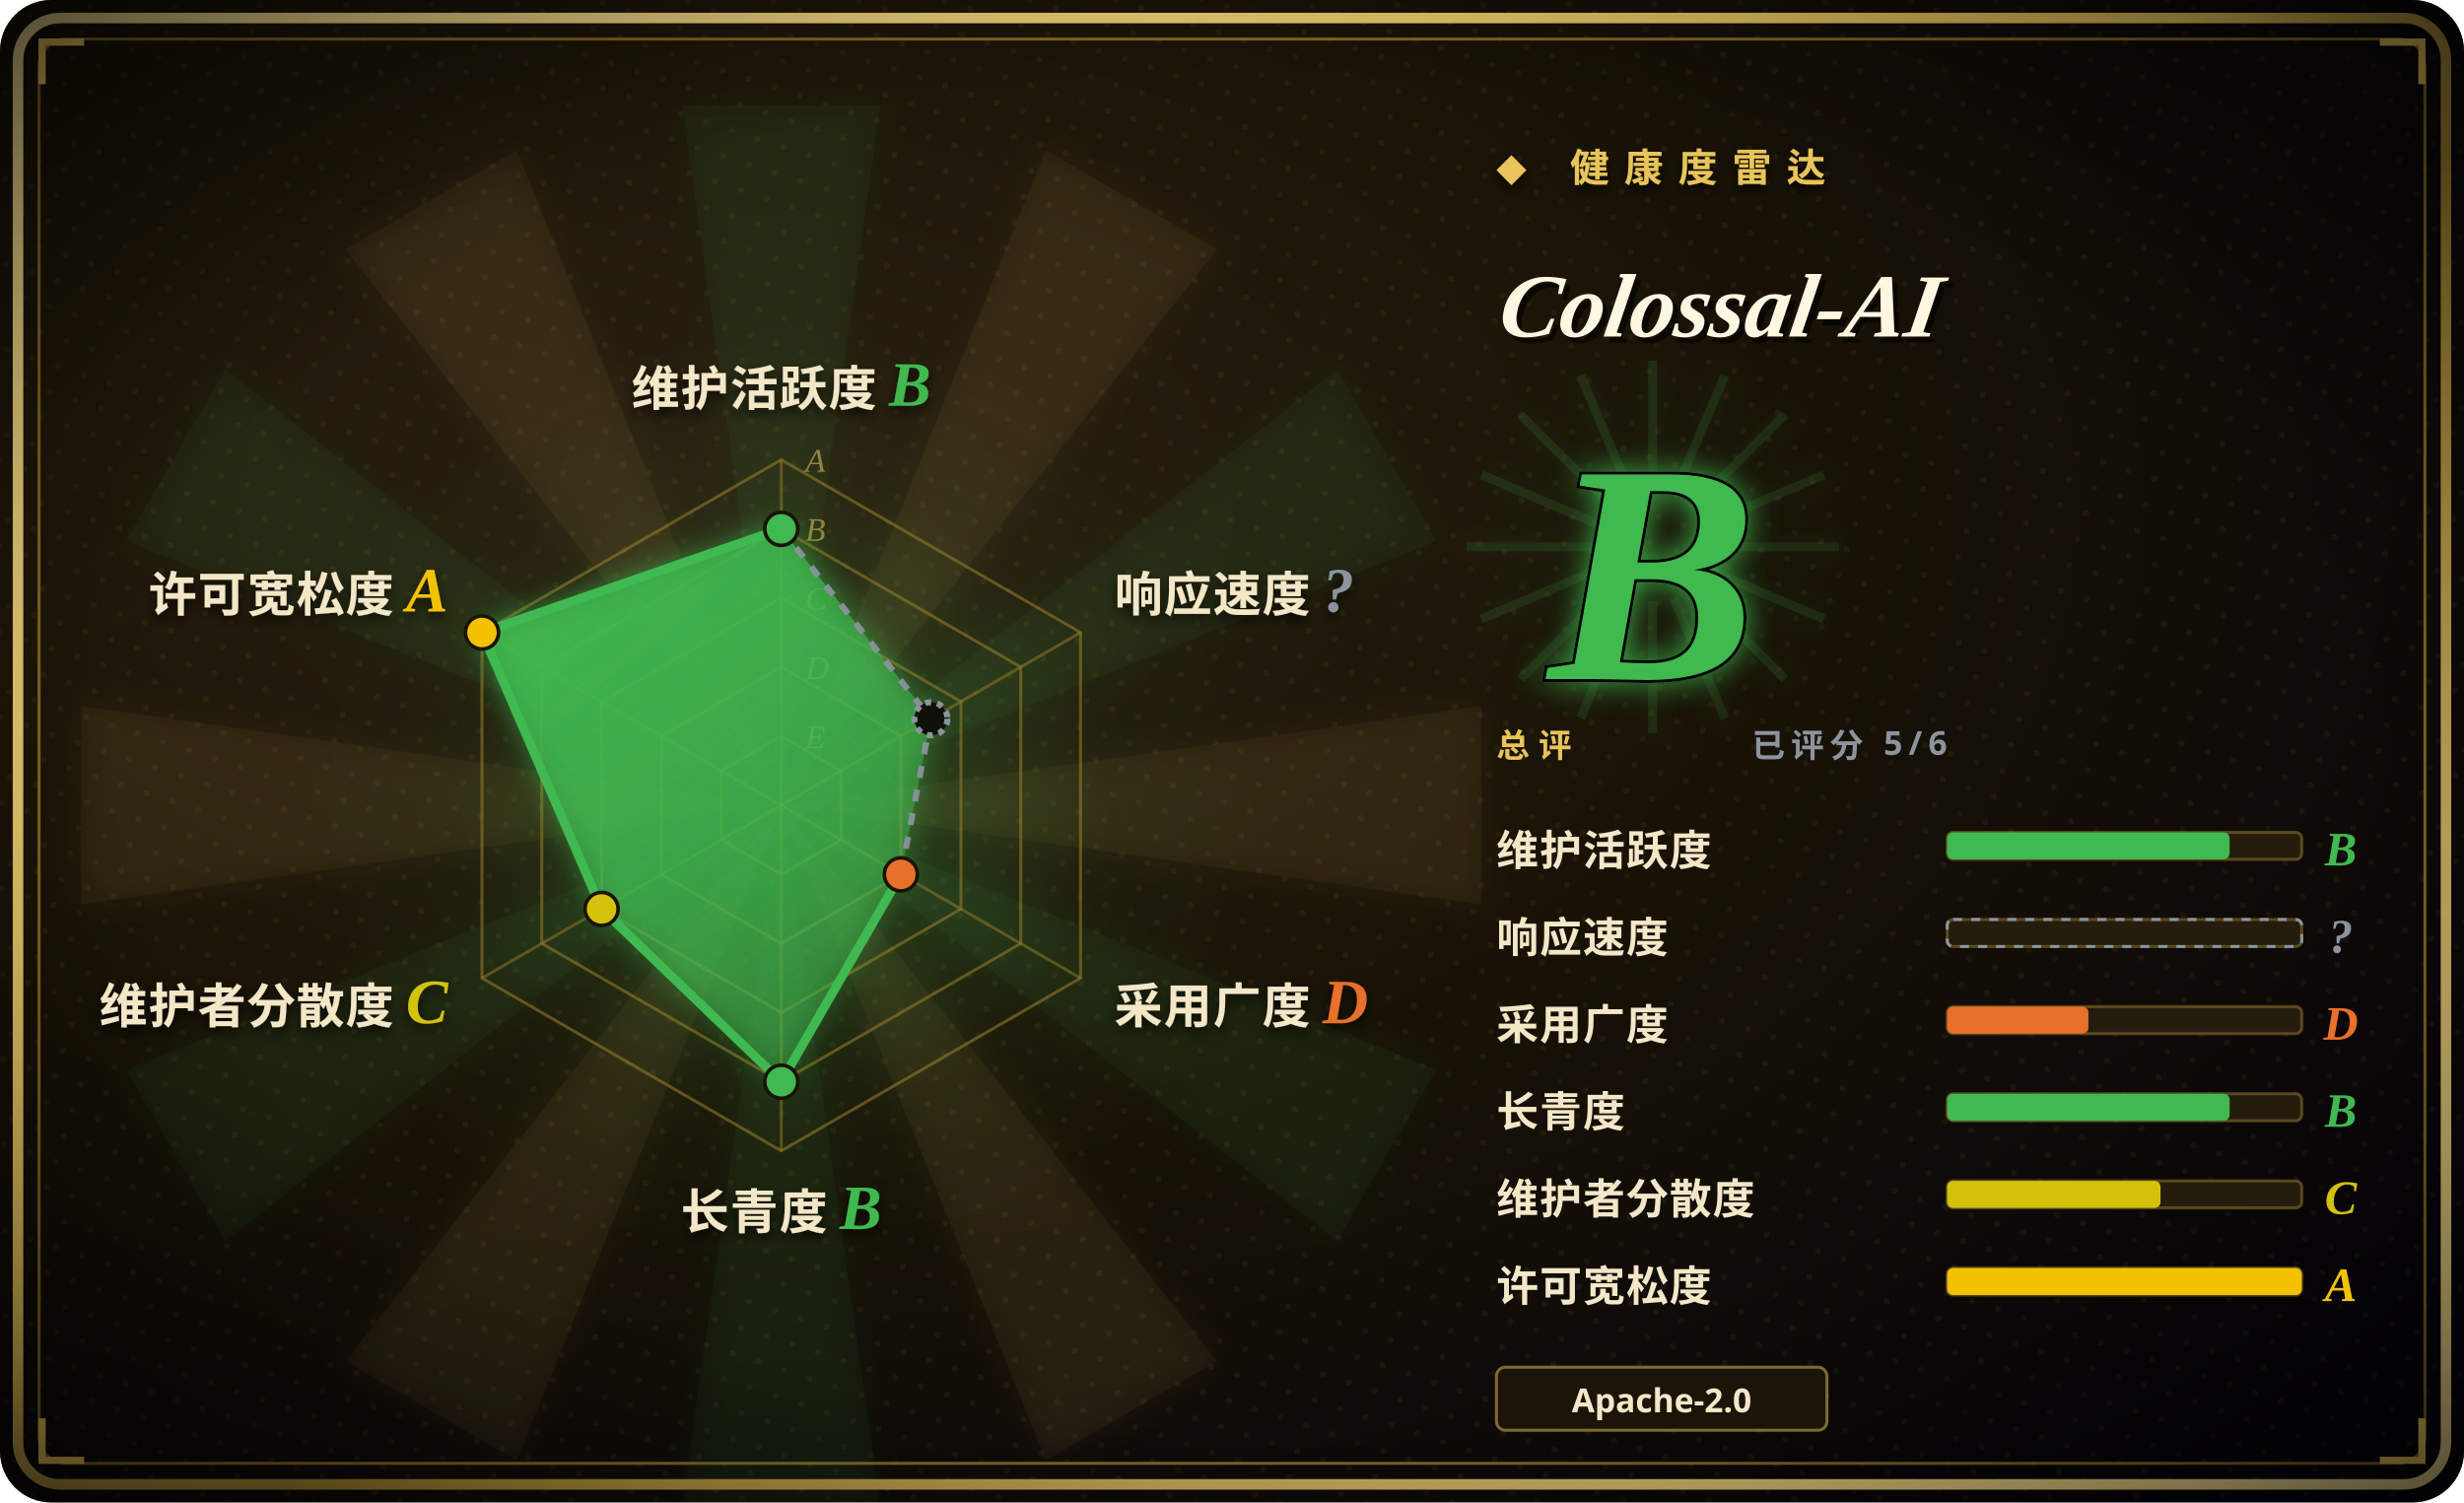
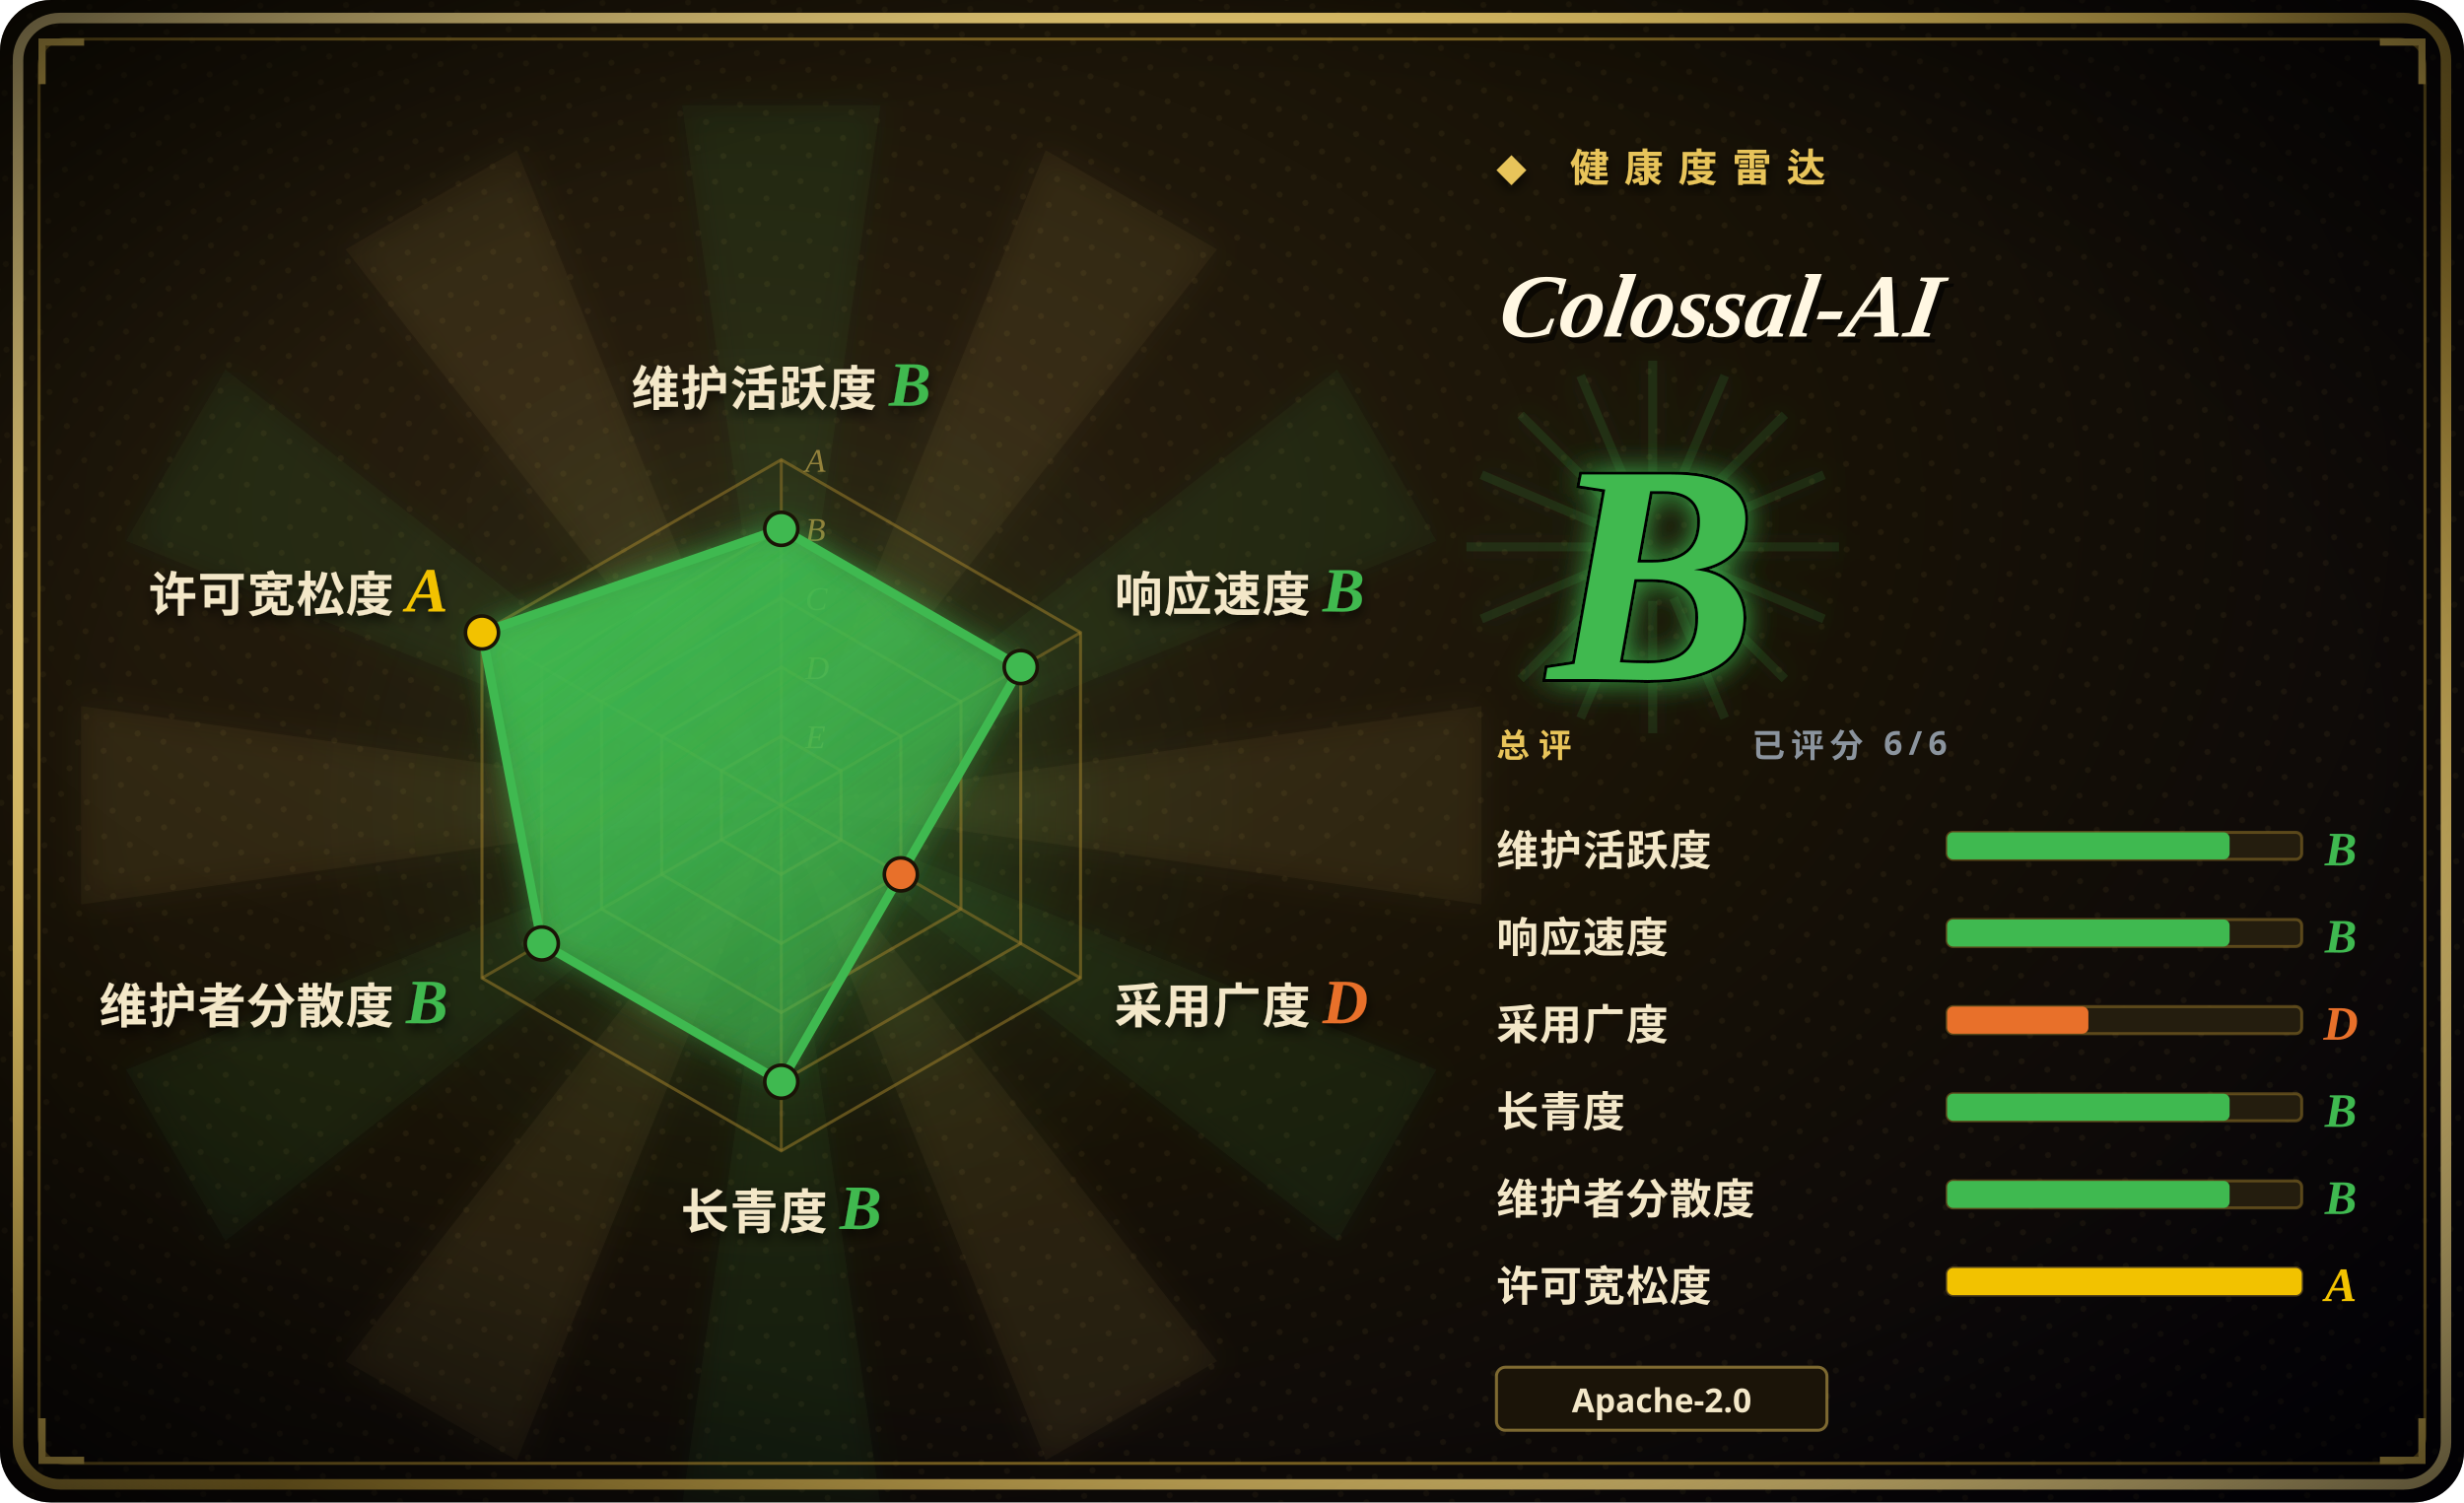
<svg xmlns="http://www.w3.org/2000/svg" width="820" height="500" viewBox="0 0 820 500">
  <defs>
    <radialGradient id="bg" cx="30%" cy="34%" r="90%">
      <stop offset="0%" stop-color="#2a2010" />
      <stop offset="48%" stop-color="#181206" />
      <stop offset="100%" stop-color="#05030a" />
    </radialGradient>
    <radialGradient id="vig" cx="50%" cy="50%" r="72%">
      <stop offset="62%" stop-color="#000000" stop-opacity="0" />
      <stop offset="100%" stop-color="#000000" stop-opacity="0.72" />
    </radialGradient>
    <linearGradient id="frame" x1="0" y1="0" x2="1" y2="1">
      <stop offset="0%" stop-color="#f6dd92" />
      <stop offset="45%" stop-color="#E8C45A" />
      <stop offset="55%" stop-color="#9c7d2a" />
      <stop offset="100%" stop-color="#f6dd92" />
    </linearGradient>
    <linearGradient id="poly" x1="0" y1="0" x2="0.7" y2="1">
      <stop offset="0%" stop-color="#3FB950" stop-opacity="0.92" />
      <stop offset="100%" stop-color="#3FB950" stop-opacity="0.34" />
    </linearGradient>
    <radialGradient id="halo" cx="50%" cy="50%" r="50%">
      <stop offset="0%" stop-color="#3FB950" stop-opacity="0.34" />
      <stop offset="68%" stop-color="#3FB950" stop-opacity="0.04" />
      <stop offset="100%" stop-color="#3FB950" stop-opacity="0" />
    </radialGradient>
    <filter id="glow" x="-60%" y="-60%" width="220%" height="220%">
      <feGaussianBlur stdDeviation="5" result="b" />
      <feMerge>
        <feMergeNode in="b" />
        <feMergeNode in="SourceGraphic" />
      </feMerge>
    </filter>
    <filter id="soft" x="-30%" y="-30%" width="160%" height="160%">
      <feDropShadow dx="0" dy="2" stdDeviation="2" flood-color="#000" flood-opacity="0.7" />
    </filter>
    <pattern id="halftone" width="9" height="9" patternUnits="userSpaceOnUse" patternTransform="rotate(18)">
      <circle cx="2" cy="2" r="1" fill="#E8C45A" fill-opacity="0.06" />
    </pattern>
  </defs>
  <rect width="820" height="500" rx="17" fill="url(#bg)" />
  <rect width="820" height="500" rx="17" fill="url(#halftone)" />
  <g opacity="0.5" filter="url(#glow)">
    <path d="M260,268 L493,235 L493,301 Z" fill="#E8C45A" fill-opacity="0.10" />
    <path d="M260,268 L478,356 L445,413 Z" fill="#3FB950" fill-opacity="0.10" />
    <path d="M260,268 L405,453 L348,486 Z" fill="#E8C45A" fill-opacity="0.10" />
    <path d="M260,268 L293,501 L227,501 Z" fill="#3FB950" fill-opacity="0.10" />
    <path d="M260,268 L172,486 L115,453 Z" fill="#E8C45A" fill-opacity="0.10" />
    <path d="M260,268 L75,413 L42,356 Z" fill="#3FB950" fill-opacity="0.10" />
    <path d="M260,268 L27,301 L27,235 Z" fill="#E8C45A" fill-opacity="0.10" />
    <path d="M260,268 L42,180 L75,123 Z" fill="#3FB950" fill-opacity="0.10" />
    <path d="M260,268 L115,83 L172,50 Z" fill="#E8C45A" fill-opacity="0.10" />
    <path d="M260,268 L227,35 L293,35 Z" fill="#3FB950" fill-opacity="0.10" />
    <path d="M260,268 L348,50 L405,83 Z" fill="#E8C45A" fill-opacity="0.10" />
    <path d="M260,268 L445,123 L478,180 Z" fill="#3FB950" fill-opacity="0.10" />
  </g>
  <circle cx="260" cy="268" r="161" fill="url(#halo)" />
  <rect x="6" y="6" width="808" height="488" rx="14" fill="none" stroke="url(#frame)" stroke-width="3.5" />
  <rect x="13" y="13" width="794" height="474" rx="9" fill="none" stroke="#9c7d2a" stroke-width="1" stroke-opacity="0.8" />
  <path d="M14,28 L14,14 L28,14" fill="none" stroke="#E8C45A" stroke-width="2.4" />
  <path d="M806,28 L806,14 L792,14" fill="none" stroke="#E8C45A" stroke-width="2.4" />
  <path d="M14,472 L14,486 L28,486" fill="none" stroke="#E8C45A" stroke-width="2.4" />
  <path d="M806,472 L806,486 L792,486" fill="none" stroke="#E8C45A" stroke-width="2.4" />
  <rect width="820" height="500" rx="17" fill="url(#vig)" />
  <polygon points="260.0,153.0 359.6,210.5 359.6,325.5 260.0,383.0 160.4,325.5 160.4,210.5" fill="none" stroke="#9c7d2a" stroke-opacity="0.55" stroke-width="1" />
  <polygon points="260.0,176.0 339.7,222.0 339.7,314.0 260.0,360.0 180.3,314.0 180.3,222.0" fill="none" stroke="#9c7d2a" stroke-opacity="0.55" stroke-width="1" />
  <polygon points="260.0,199.0 319.8,233.5 319.8,302.5 260.0,337.0 200.2,302.5 200.2,233.5" fill="none" stroke="#9c7d2a" stroke-opacity="0.55" stroke-width="1" />
  <polygon points="260.0,222.0 299.8,245.0 299.8,291.0 260.0,314.0 220.2,291.0 220.2,245.0" fill="none" stroke="#9c7d2a" stroke-opacity="0.55" stroke-width="1" />
  <polygon points="260.0,245.0 279.9,256.5 279.9,279.5 260.0,291.0 240.1,279.5 240.1,256.5" fill="none" stroke="#9c7d2a" stroke-opacity="0.55" stroke-width="1" />
  <line x1="260" y1="268" x2="260.0" y2="153.0" stroke="#9c7d2a" stroke-opacity="0.5" stroke-width="1" />
  <line x1="260" y1="268" x2="359.6" y2="210.5" stroke="#9c7d2a" stroke-opacity="0.5" stroke-width="1" />
  <line x1="260" y1="268" x2="359.6" y2="325.5" stroke="#9c7d2a" stroke-opacity="0.5" stroke-width="1" />
  <line x1="260" y1="268" x2="260.0" y2="383.0" stroke="#9c7d2a" stroke-opacity="0.5" stroke-width="1" />
  <line x1="260" y1="268" x2="160.4" y2="325.5" stroke="#9c7d2a" stroke-opacity="0.5" stroke-width="1" />
  <line x1="260" y1="268" x2="160.4" y2="210.5" stroke="#9c7d2a" stroke-opacity="0.5" stroke-width="1" />
  <text x="268" y="157.0" font-size="11" font-style="italic" fill="#E8C45A" fill-opacity="0.55" font-family="'Georgia','Times New Roman',serif">A</text>
  <text x="268" y="180.0" font-size="11" font-style="italic" fill="#E8C45A" fill-opacity="0.55" font-family="'Georgia','Times New Roman',serif">B</text>
  <text x="268" y="203.0" font-size="11" font-style="italic" fill="#E8C45A" fill-opacity="0.55" font-family="'Georgia','Times New Roman',serif">C</text>
  <text x="268" y="226.0" font-size="11" font-style="italic" fill="#E8C45A" fill-opacity="0.55" font-family="'Georgia','Times New Roman',serif">D</text>
  <text x="268" y="249.0" font-size="11" font-style="italic" fill="#E8C45A" fill-opacity="0.55" font-family="'Georgia','Times New Roman',serif">E</text>
-   <polygon points="260.0,176.0 309.8,239.2 299.8,291.0 260.0,360.0 200.2,302.5 160.4,210.5" fill="url(#poly)" filter="url(#glow)" />
-   <line x1="260.0" y1="176.0" x2="309.8" y2="239.2" stroke="#8B949E" stroke-width="2" stroke-dasharray="4 4" stroke-opacity="0.92" />
-   <line x1="309.8" y1="239.2" x2="299.8" y2="291.0" stroke="#8B949E" stroke-width="2" stroke-dasharray="4 4" stroke-opacity="0.92" />
+   <polygon points="260.0,176.0 339.7,222.0 299.8,291.0 260.0,360.0 180.3,314.0 160.4,210.5" fill="url(#poly)" filter="url(#glow)" />
+   <line x1="260.0" y1="176.0" x2="339.7" y2="222.0" stroke="#3FB950" stroke-width="3" />
+   <line x1="339.7" y1="222.0" x2="299.8" y2="291.0" stroke="#3FB950" stroke-width="3" />
  <line x1="299.8" y1="291.0" x2="260.0" y2="360.0" stroke="#3FB950" stroke-width="3" />
-   <line x1="260.0" y1="360.0" x2="200.2" y2="302.5" stroke="#3FB950" stroke-width="3" />
-   <line x1="200.2" y1="302.5" x2="160.4" y2="210.5" stroke="#3FB950" stroke-width="3" />
+   <line x1="260.0" y1="360.0" x2="180.3" y2="314.0" stroke="#3FB950" stroke-width="3" />
+   <line x1="180.3" y1="314.0" x2="160.4" y2="210.5" stroke="#3FB950" stroke-width="3" />
  <line x1="160.4" y1="210.5" x2="260.0" y2="176.0" stroke="#3FB950" stroke-width="3" />
  <circle cx="260.0" cy="176.0" r="5.5" fill="#3FB950" stroke="#1a1306" stroke-width="1.2" />
-   <circle cx="309.8" cy="239.2" r="5.5" fill="#10100b" stroke="#8B949E" stroke-width="2" stroke-dasharray="2 2" />
+   <circle cx="339.7" cy="222.0" r="5.5" fill="#3FB950" stroke="#1a1306" stroke-width="1.2" />
  <circle cx="299.8" cy="291.0" r="5.5" fill="#E8702A" stroke="#1a1306" stroke-width="1.2" />
  <circle cx="260.0" cy="360.0" r="5.5" fill="#3FB950" stroke="#1a1306" stroke-width="1.2" />
-   <circle cx="200.2" cy="302.5" r="5.5" fill="#D4C20A" stroke="#1a1306" stroke-width="1.2" />
+   <circle cx="180.3" cy="314.0" r="5.5" fill="#3FB950" stroke="#1a1306" stroke-width="1.2" />
  <circle cx="160.4" cy="210.5" r="5.5" fill="#F2C200" stroke="#1a1306" stroke-width="1.2" />
  <text x="260.0" y="135.0" font-size="16" font-weight="900" fill="#f3e7c8" text-anchor="middle" font-family="'PingFang SC','Hiragino Sans GB','Heiti SC','Microsoft YaHei',sans-serif" letter-spacing="0.4" filter="url(#soft)">维护活跃度 <tspan fill="#3FB950" font-family="'Georgia','Times New Roman',serif" font-style="italic" font-size="21">B</tspan>
  </text>
-   <text x="370.9" y="203.5" font-size="16" font-weight="900" fill="#f3e7c8" text-anchor="start" font-family="'PingFang SC','Hiragino Sans GB','Heiti SC','Microsoft YaHei',sans-serif" letter-spacing="0.4" filter="url(#soft)">响应速度 <tspan fill="#8B949E" font-family="'Georgia','Times New Roman',serif" font-style="italic" font-size="21">?</tspan>
+   <text x="370.9" y="203.5" font-size="16" font-weight="900" fill="#f3e7c8" text-anchor="start" font-family="'PingFang SC','Hiragino Sans GB','Heiti SC','Microsoft YaHei',sans-serif" letter-spacing="0.4" filter="url(#soft)">响应速度 <tspan fill="#3FB950" font-family="'Georgia','Times New Roman',serif" font-style="italic" font-size="21">B</tspan>
  </text>
  <text x="370.9" y="340.5" font-size="16" font-weight="900" fill="#f3e7c8" text-anchor="start" font-family="'PingFang SC','Hiragino Sans GB','Heiti SC','Microsoft YaHei',sans-serif" letter-spacing="0.4" filter="url(#soft)">采用广度 <tspan fill="#E8702A" font-family="'Georgia','Times New Roman',serif" font-style="italic" font-size="21">D</tspan>
  </text>
  <text x="260.0" y="409.0" font-size="16" font-weight="900" fill="#f3e7c8" text-anchor="middle" font-family="'PingFang SC','Hiragino Sans GB','Heiti SC','Microsoft YaHei',sans-serif" letter-spacing="0.4" filter="url(#soft)">长青度 <tspan fill="#3FB950" font-family="'Georgia','Times New Roman',serif" font-style="italic" font-size="21">B</tspan>
  </text>
-   <text x="149.1" y="340.5" font-size="16" font-weight="900" fill="#f3e7c8" text-anchor="end" font-family="'PingFang SC','Hiragino Sans GB','Heiti SC','Microsoft YaHei',sans-serif" letter-spacing="0.4" filter="url(#soft)">维护者分散度 <tspan fill="#D4C20A" font-family="'Georgia','Times New Roman',serif" font-style="italic" font-size="21">C</tspan>
+   <text x="149.1" y="340.5" font-size="16" font-weight="900" fill="#f3e7c8" text-anchor="end" font-family="'PingFang SC','Hiragino Sans GB','Heiti SC','Microsoft YaHei',sans-serif" letter-spacing="0.4" filter="url(#soft)">维护者分散度 <tspan fill="#3FB950" font-family="'Georgia','Times New Roman',serif" font-style="italic" font-size="21">B</tspan>
  </text>
  <text x="149.1" y="203.5" font-size="16" font-weight="900" fill="#f3e7c8" text-anchor="end" font-family="'PingFang SC','Hiragino Sans GB','Heiti SC','Microsoft YaHei',sans-serif" letter-spacing="0.4" filter="url(#soft)">许可宽松度 <tspan fill="#F2C200" font-family="'Georgia','Times New Roman',serif" font-style="italic" font-size="21">A</tspan>
  </text>
  <text x="498" y="60" font-size="13" letter-spacing="5" fill="#E8C45A" font-weight="900" font-family="'PingFang SC','Hiragino Sans GB','Heiti SC','Microsoft YaHei',sans-serif" filter="url(#soft)">◆ 健康度雷达</text>
  <g transform="translate(498,112) skewX(-9)">
    <text x="2" y="2" font-size="30" font-weight="900" font-style="italic" fill="#000" fill-opacity="0.6" font-family="'Georgia','Times New Roman',serif">Colossal-AI</text>
    <text x="0" y="0" font-size="30" font-weight="900" font-style="italic" fill="#fff7e2" font-family="'Georgia','Times New Roman',serif">Colossal-AI</text>
  </g>
  <line x1="498" y1="124" x2="648" y2="124" stroke="url(#frame)" stroke-width="2" />
  <g opacity="0.85" filter="url(#glow)">
    <line x1="568" y1="182" x2="612" y2="182" stroke="#3FB950" stroke-opacity="0.16" stroke-width="3" />
    <line x1="567" y1="189" x2="607" y2="206" stroke="#3FB950" stroke-opacity="0.16" stroke-width="3" />
    <line x1="563" y1="195" x2="594" y2="226" stroke="#3FB950" stroke-opacity="0.16" stroke-width="3" />
    <line x1="557" y1="199" x2="574" y2="239" stroke="#3FB950" stroke-opacity="0.16" stroke-width="3" />
    <line x1="550" y1="200" x2="550" y2="244" stroke="#3FB950" stroke-opacity="0.16" stroke-width="3" />
    <line x1="543" y1="199" x2="526" y2="239" stroke="#3FB950" stroke-opacity="0.16" stroke-width="3" />
    <line x1="537" y1="195" x2="506" y2="226" stroke="#3FB950" stroke-opacity="0.16" stroke-width="3" />
    <line x1="533" y1="189" x2="493" y2="206" stroke="#3FB950" stroke-opacity="0.16" stroke-width="3" />
    <line x1="532" y1="182" x2="488" y2="182" stroke="#3FB950" stroke-opacity="0.16" stroke-width="3" />
    <line x1="533" y1="175" x2="493" y2="158" stroke="#3FB950" stroke-opacity="0.16" stroke-width="3" />
    <line x1="537" y1="169" x2="506" y2="138" stroke="#3FB950" stroke-opacity="0.16" stroke-width="3" />
    <line x1="543" y1="165" x2="526" y2="125" stroke="#3FB950" stroke-opacity="0.16" stroke-width="3" />
    <line x1="550" y1="164" x2="550" y2="120" stroke="#3FB950" stroke-opacity="0.16" stroke-width="3" />
    <line x1="557" y1="165" x2="574" y2="125" stroke="#3FB950" stroke-opacity="0.16" stroke-width="3" />
    <line x1="563" y1="169" x2="594" y2="138" stroke="#3FB950" stroke-opacity="0.16" stroke-width="3" />
    <line x1="567" y1="175" x2="607" y2="158" stroke="#3FB950" stroke-opacity="0.16" stroke-width="3" />
  </g>
  <text x="550" y="226" font-size="104" font-weight="900" font-style="italic" text-anchor="middle" fill="#3FB950" stroke="#000" stroke-width="2" paint-order="stroke" font-family="'Georgia','Times New Roman',serif" filter="url(#glow)">B</text>
  <text x="498" y="252" font-size="11" letter-spacing="3" fill="#E8C45A" font-family="'PingFang SC','Hiragino Sans GB','Heiti SC','Microsoft YaHei',sans-serif" font-weight="900">总评</text>
-   <text x="648" y="252" font-size="11" letter-spacing="2" fill="#8B949E" font-family="'PingFang SC','Hiragino Sans GB','Heiti SC','Microsoft YaHei',sans-serif" font-weight="900" text-anchor="end">已评分 5/6</text>
+   <text x="648" y="252" font-size="11" letter-spacing="2" fill="#8B949E" font-family="'PingFang SC','Hiragino Sans GB','Heiti SC','Microsoft YaHei',sans-serif" font-weight="900" text-anchor="end">已评分 6/6</text>
  <text x="498" y="288" font-size="14" font-weight="900" fill="#f3e7c8" font-family="'PingFang SC','Hiragino Sans GB','Heiti SC','Microsoft YaHei',sans-serif" letter-spacing="0.4">维护活跃度</text>
  <rect x="648" y="277" width="118" height="9" rx="2" fill="#241d0e" stroke="#9c7d2a" stroke-opacity="0.5" />
  <rect x="648" y="277" width="94" height="9" rx="2" fill="#3FB950" />
  <text x="779" y="288" font-size="16" font-weight="900" font-style="italic" fill="#3FB950" font-family="'Georgia','Times New Roman',serif" text-anchor="middle">B</text>
  <text x="498" y="317" font-size="14" font-weight="900" fill="#f3e7c8" font-family="'PingFang SC','Hiragino Sans GB','Heiti SC','Microsoft YaHei',sans-serif" letter-spacing="0.4">响应速度</text>
  <rect x="648" y="306" width="118" height="9" rx="2" fill="#241d0e" stroke="#9c7d2a" stroke-opacity="0.5" />
-   <rect x="648" y="306" width="118" height="9" rx="2" fill="none" stroke="#8B949E" stroke-dasharray="3 3" />
-   <text x="779" y="317" font-size="16" font-weight="900" font-style="italic" fill="#8B949E" font-family="'Georgia','Times New Roman',serif" text-anchor="middle">?</text>
+   <rect x="648" y="306" width="94" height="9" rx="2" fill="#3FB950" />
+   <text x="779" y="317" font-size="16" font-weight="900" font-style="italic" fill="#3FB950" font-family="'Georgia','Times New Roman',serif" text-anchor="middle">B</text>
  <text x="498" y="346" font-size="14" font-weight="900" fill="#f3e7c8" font-family="'PingFang SC','Hiragino Sans GB','Heiti SC','Microsoft YaHei',sans-serif" letter-spacing="0.4">采用广度</text>
  <rect x="648" y="335" width="118" height="9" rx="2" fill="#241d0e" stroke="#9c7d2a" stroke-opacity="0.5" />
  <rect x="648" y="335" width="47" height="9" rx="2" fill="#E8702A" />
  <text x="779" y="346" font-size="16" font-weight="900" font-style="italic" fill="#E8702A" font-family="'Georgia','Times New Roman',serif" text-anchor="middle">D</text>
  <text x="498" y="375" font-size="14" font-weight="900" fill="#f3e7c8" font-family="'PingFang SC','Hiragino Sans GB','Heiti SC','Microsoft YaHei',sans-serif" letter-spacing="0.4">长青度</text>
  <rect x="648" y="364" width="118" height="9" rx="2" fill="#241d0e" stroke="#9c7d2a" stroke-opacity="0.5" />
  <rect x="648" y="364" width="94" height="9" rx="2" fill="#3FB950" />
  <text x="779" y="375" font-size="16" font-weight="900" font-style="italic" fill="#3FB950" font-family="'Georgia','Times New Roman',serif" text-anchor="middle">B</text>
  <text x="498" y="404" font-size="14" font-weight="900" fill="#f3e7c8" font-family="'PingFang SC','Hiragino Sans GB','Heiti SC','Microsoft YaHei',sans-serif" letter-spacing="0.4">维护者分散度</text>
  <rect x="648" y="393" width="118" height="9" rx="2" fill="#241d0e" stroke="#9c7d2a" stroke-opacity="0.5" />
-   <rect x="648" y="393" width="71" height="9" rx="2" fill="#D4C20A" />
-   <text x="779" y="404" font-size="16" font-weight="900" font-style="italic" fill="#D4C20A" font-family="'Georgia','Times New Roman',serif" text-anchor="middle">C</text>
+   <rect x="648" y="393" width="94" height="9" rx="2" fill="#3FB950" />
+   <text x="779" y="404" font-size="16" font-weight="900" font-style="italic" fill="#3FB950" font-family="'Georgia','Times New Roman',serif" text-anchor="middle">B</text>
  <text x="498" y="433" font-size="14" font-weight="900" fill="#f3e7c8" font-family="'PingFang SC','Hiragino Sans GB','Heiti SC','Microsoft YaHei',sans-serif" letter-spacing="0.4">许可宽松度</text>
  <rect x="648" y="422" width="118" height="9" rx="2" fill="#241d0e" stroke="#9c7d2a" stroke-opacity="0.5" />
  <rect x="648" y="422" width="118" height="9" rx="2" fill="#F2C200" />
  <text x="779" y="433" font-size="16" font-weight="900" font-style="italic" fill="#F2C200" font-family="'Georgia','Times New Roman',serif" text-anchor="middle">A</text>
  <rect x="498" y="455" width="110" height="21" rx="3" fill="#1b1408" stroke="#E8C45A" stroke-opacity="0.5" />
  <text x="553.0" y="470" font-size="11" font-weight="700" fill="#f3e7c8" text-anchor="middle" font-family="'PingFang SC','Hiragino Sans GB','Heiti SC','Microsoft YaHei',sans-serif">Apache-2.0</text>
</svg>
